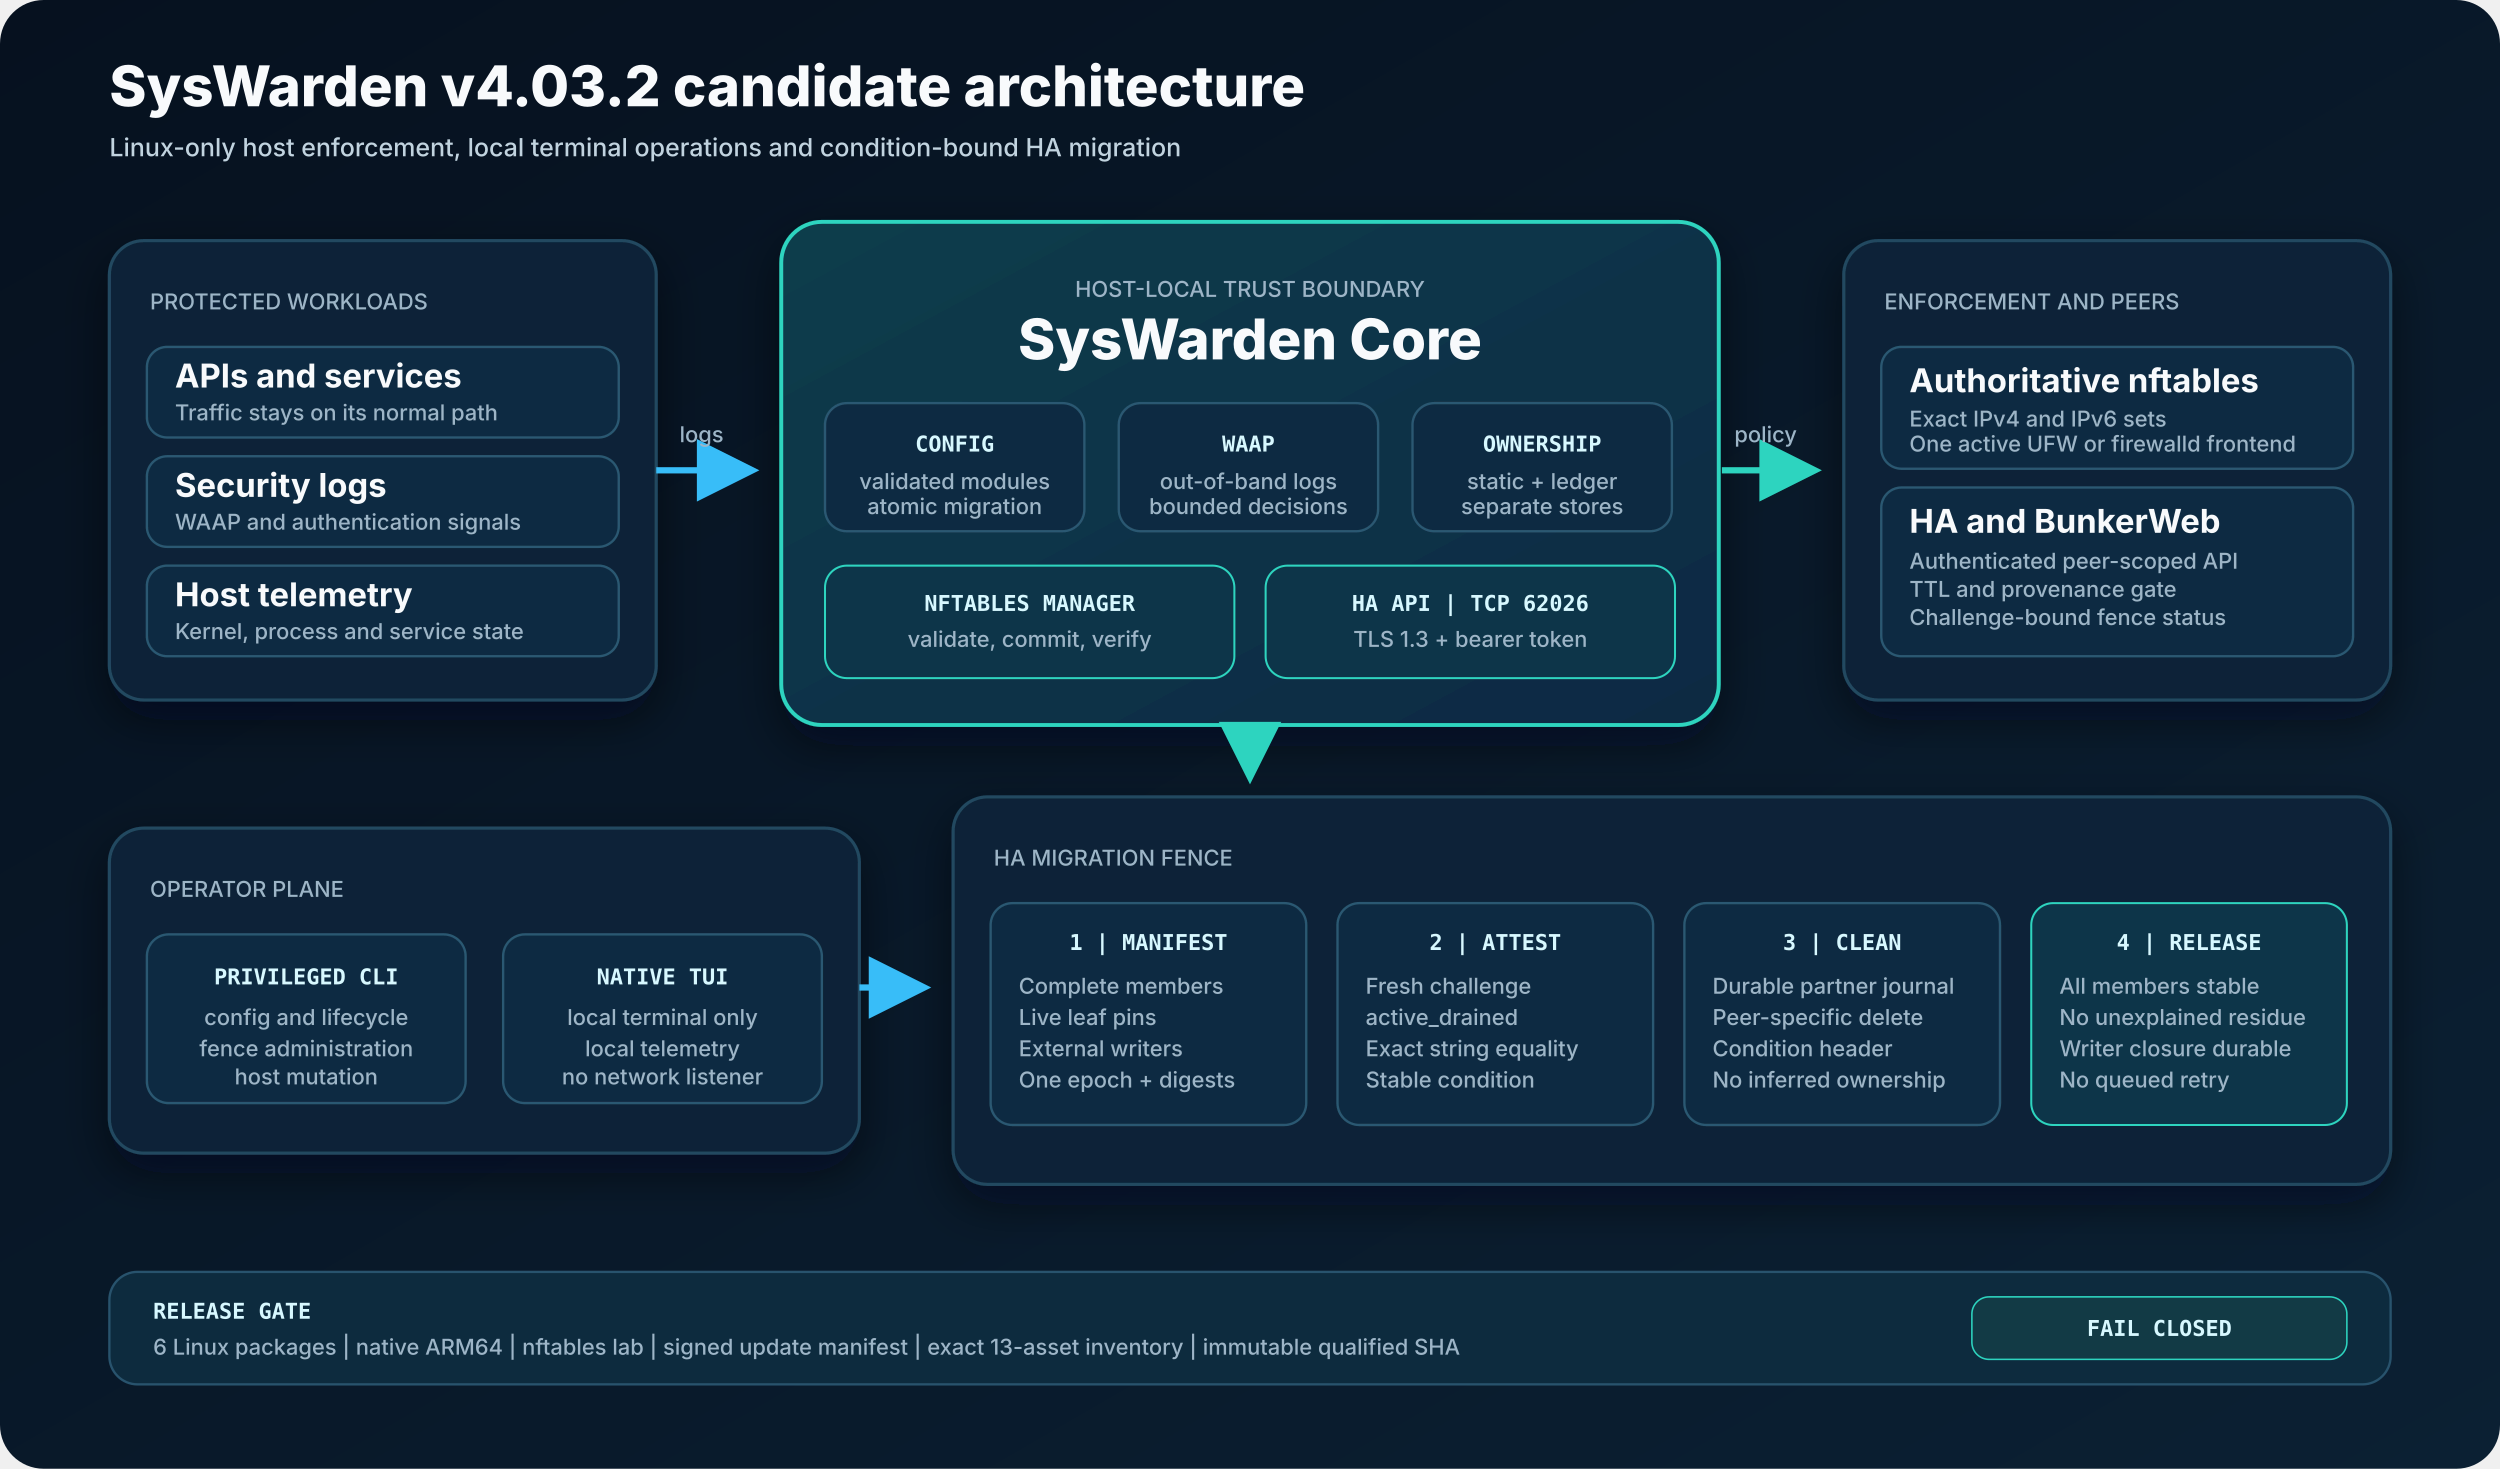
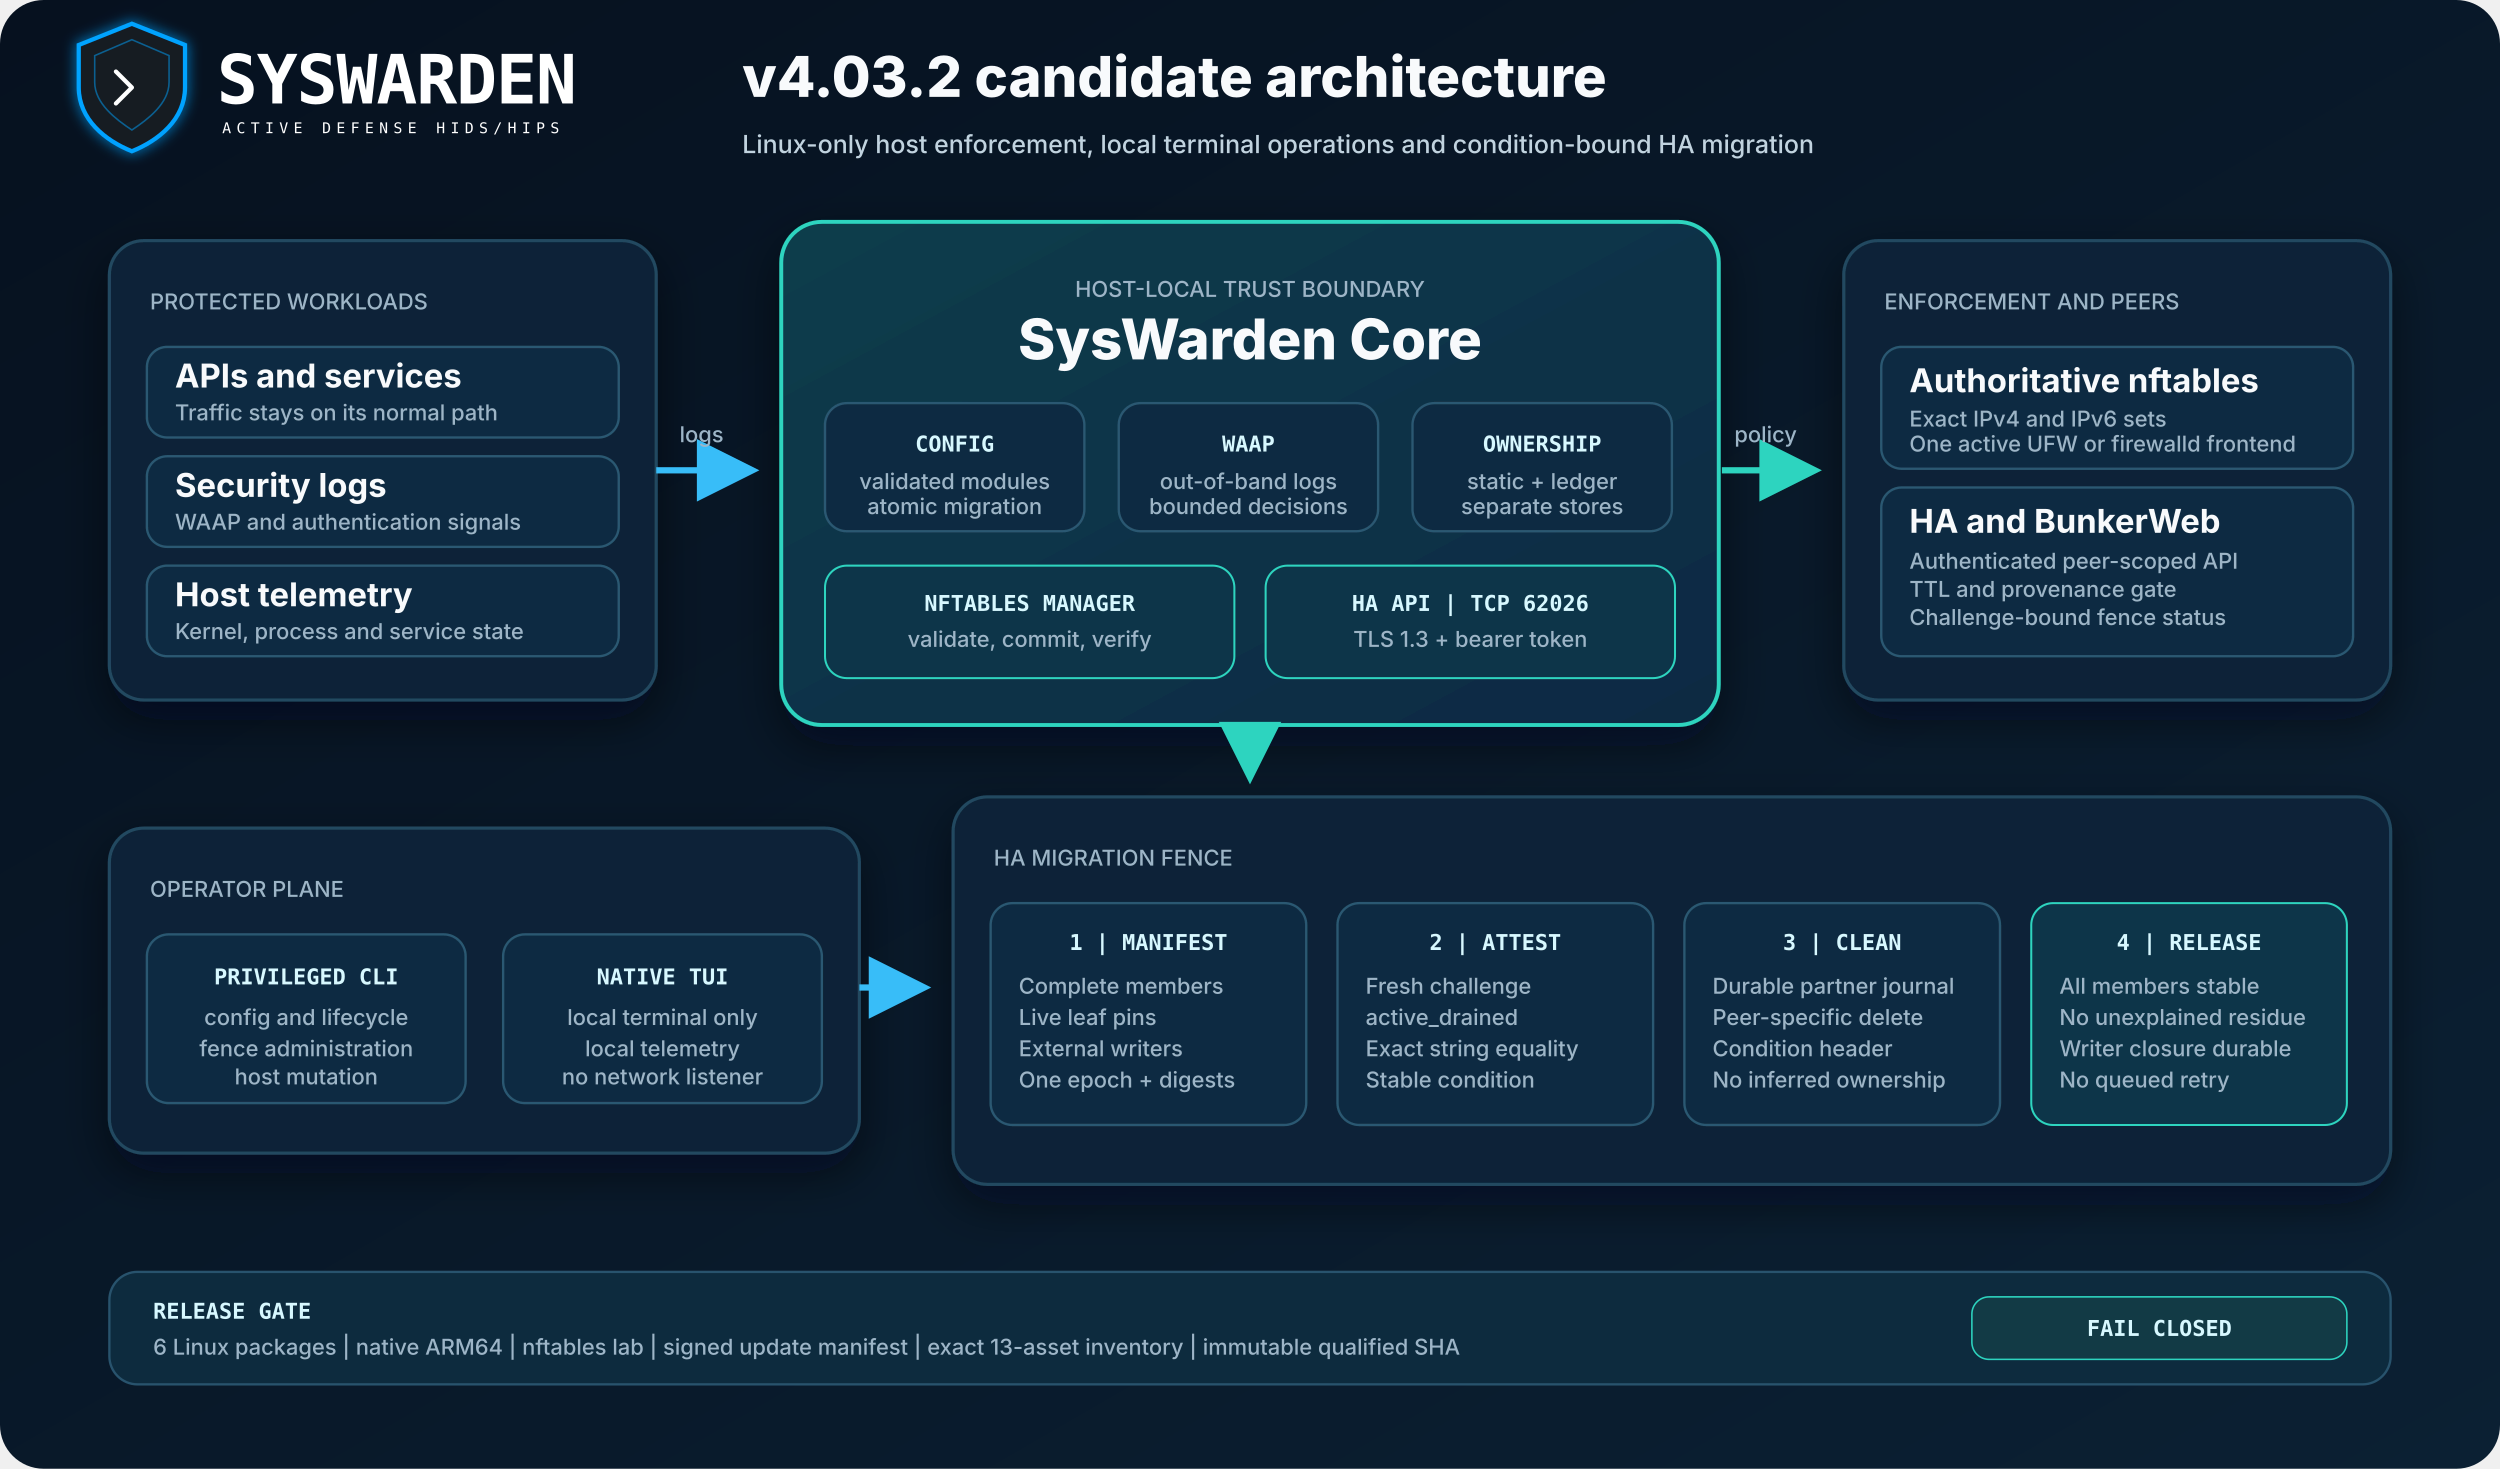
- <svg xmlns="http://www.w3.org/2000/svg" width="1600" height="940" viewBox="0 0 1600 940" role="img" aria-labelledby="title description">
+ <svg xmlns="http://www.w3.org/2000/svg" width="1600" height="940" viewBox="0 0 1600 940" role="img" aria-labelledby="title description" data-theme="dark" data-theme-status="legacy">
  <defs>
    <linearGradient id="bg" x1="0" y1="0" x2="1" y2="1">
      <stop offset="0" stop-color="#06111f" />
      <stop offset="1" stop-color="#0b2033" />
    </linearGradient>
    <linearGradient id="core" x1="0" y1="0" x2="1" y2="1">
      <stop offset="0" stop-color="#0f3d4c" />
      <stop offset="1" stop-color="#102943" />
    </linearGradient>
+     <linearGradient id="officialShieldGradient" x1="0" y1="0" x2="0" y2="100">
+       <stop offset="0%" stop-color="#00A3FF" />
+       <stop offset="100%" stop-color="#0055FF" />
+     </linearGradient>
    <filter id="shadow" x="-25%" y="-25%" width="150%" height="150%">
      <feDropShadow dx="0" dy="12" stdDeviation="15" flood-color="#020617" flood-opacity="0.5" />
    </filter>
+     <filter id="officialLogoGlow" x="-20%" y="-20%" width="140%" height="140%">
+       <feGaussianBlur stdDeviation="6" result="blur" />
+       <feComposite in="SourceGraphic" in2="blur" operator="over" />
+     </filter>
+     <g id="syswardenOfficialMark">
+       <path d="M50 0 L100 20 V60 C100 90 75 110 50 120 C25 110 0 90 0 60 V20 L50 0 Z" fill="#161B22" stroke="url(#officialShieldGradient)" stroke-width="4" filter="url(#officialLogoGlow)" />
+       <path d="M50 15 L85 30 V55 C85 75 65 90 50 100 C35 90 15 75 15 55 V30 L50 15 Z" fill="none" stroke="#00A3FF" stroke-width="1.5" opacity="0.5" />
+       <path d="M35 45 L50 60 L35 75" fill="none" stroke="#FFFFFF" stroke-width="4" stroke-linecap="round" stroke-linejoin="round" />
+       <line x1="55" y1="75" x2="70" y2="75" stroke="#00A3FF" stroke-width="4" stroke-linecap="round" filter="url(#officialLogoGlow)" />
+     </g>
+     <g id="syswardenOfficialLogo" data-brand-source="assets/syswarden_logo.svg">
+       <use href="#syswardenOfficialMark" transform="translate(30, 15)" />
+       <text x="160" y="90" class="official-logo-text">SYSWARDEN</text>
+       <text x="165" y="118" class="official-logo-sub">ACTIVE DEFENSE HIDS/HIPS</text>
+     </g>
    <marker id="arrowCyan" markerWidth="10" markerHeight="10" refX="8" refY="5" orient="auto">
      <path d="M0 0 L10 5 L0 10 Z" fill="#38bdf8" />
    </marker>
    <marker id="arrowTeal" markerWidth="10" markerHeight="10" refX="8" refY="5" orient="auto">
      <path d="M0 0 L10 5 L0 10 Z" fill="#2dd4bf" />
    </marker>
    <style>
      .h1 { font: 800 36px Inter,Segoe UI,Arial,sans-serif; fill: #f8fafc; }
      .h2 { font: 750 21px Inter,Segoe UI,Arial,sans-serif; fill: #f8fafc; }
      .body { font: 500 16px Inter,Segoe UI,Arial,sans-serif; fill: #c1d3df; }
      .small { font: 500 14px Inter,Segoe UI,Arial,sans-serif; fill: #9db5c7; }
      .mono { font: 700 14px ui-monospace,SFMono-Regular,Consolas,monospace; fill: #d7f8ff; }
      .panel { fill: #0d2437; stroke: #234861; stroke-width: 2; }
      .inner { fill: #102c42; stroke: #2b5872; stroke-width: 1.5; }
      .tag { fill: #0e3548; stroke: #2dd4bf; stroke-width: 1.3; }
+       .official-logo-text { font: 700 64px "Fira Code",ui-monospace,SFMono-Regular,Consolas,monospace; fill: #ffffff; letter-spacing: -1px; }
+       .official-logo-sub { font: 400 14px "Fira Code",ui-monospace,SFMono-Regular,Consolas,monospace; fill: #ffffff; letter-spacing: 5px; }
    </style>
  </defs>
  <rect width="1600" height="940" rx="28" fill="url(#bg)" />
-   <text x="70" y="68" class="h1">SysWarden v4.03.2 candidate architecture</text>
-   <text x="70" y="100" class="body">Linux-only host enforcement, local terminal operations and condition-bound HA migration</text>
+   <g transform="translate(30 5) scale(0.68)">
+     <use href="#syswardenOfficialLogo" />
+   </g>
+   <text x="475" y="62" class="h1">v4.03.2 candidate architecture</text>
+   <text x="475" y="98" class="body">Linux-only host enforcement, local terminal operations and condition-bound HA migration</text>
  <g transform="translate(70 154)" filter="url(#shadow)">
    <rect width="350" height="294" rx="22" class="panel" />
    <text x="26" y="44" class="small" fill="#5eead4">PROTECTED WORKLOADS</text>
    <g transform="translate(24 68)">
      <rect width="302" height="58" rx="13" class="inner" />
      <text x="18" y="26" class="h2" font-size="18">APIs and services</text>
      <text x="18" y="47" class="small">Traffic stays on its normal path</text>
    </g>
    <g transform="translate(24 138)">
      <rect width="302" height="58" rx="13" class="inner" />
      <text x="18" y="26" class="h2" font-size="18">Security logs</text>
      <text x="18" y="47" class="small">WAAP and authentication signals</text>
    </g>
    <g transform="translate(24 208)">
      <rect width="302" height="58" rx="13" class="inner" />
      <text x="18" y="26" class="h2" font-size="18">Host telemetry</text>
      <text x="18" y="47" class="small">Kernel, process and service state</text>
    </g>
  </g>
  <g transform="translate(500 142)" filter="url(#shadow)">
    <rect width="600" height="322" rx="26" fill="url(#core)" stroke="#2dd4bf" stroke-width="2.5" />
    <text x="300" y="48" text-anchor="middle" class="small" fill="#5eead4">HOST-LOCAL TRUST BOUNDARY</text>
    <text x="300" y="88" text-anchor="middle" class="h1">SysWarden Core</text>
    <g transform="translate(28 116)">
      <rect width="166" height="82" rx="14" class="inner" />
      <text x="83" y="31" text-anchor="middle" class="mono">CONFIG</text>
      <text x="83" y="55" text-anchor="middle" class="small">validated modules</text>
      <text x="83" y="71" text-anchor="middle" class="small">atomic migration</text>
    </g>
    <g transform="translate(216 116)">
      <rect width="166" height="82" rx="14" class="inner" />
      <text x="83" y="31" text-anchor="middle" class="mono">WAAP</text>
      <text x="83" y="55" text-anchor="middle" class="small">out-of-band logs</text>
      <text x="83" y="71" text-anchor="middle" class="small">bounded decisions</text>
    </g>
    <g transform="translate(404 116)">
      <rect width="166" height="82" rx="14" class="inner" />
      <text x="83" y="31" text-anchor="middle" class="mono">OWNERSHIP</text>
      <text x="83" y="55" text-anchor="middle" class="small">static + ledger</text>
      <text x="83" y="71" text-anchor="middle" class="small">separate stores</text>
    </g>
    <g transform="translate(28 220)">
      <rect width="262" height="72" rx="14" class="tag" />
      <text x="131" y="29" text-anchor="middle" class="mono">NFTABLES MANAGER</text>
      <text x="131" y="52" text-anchor="middle" class="small">validate, commit, verify</text>
    </g>
    <g transform="translate(310 220)">
      <rect width="262" height="72" rx="14" class="tag" />
      <text x="131" y="29" text-anchor="middle" class="mono">HA API | TCP 62026</text>
      <text x="131" y="52" text-anchor="middle" class="small">TLS 1.3 + bearer token</text>
    </g>
  </g>
  <g transform="translate(1180 154)" filter="url(#shadow)">
    <rect width="350" height="294" rx="22" class="panel" />
    <text x="26" y="44" class="small" fill="#5eead4">ENFORCEMENT AND PEERS</text>
    <g transform="translate(24 68)">
      <rect width="302" height="78" rx="13" class="inner" />
      <text x="18" y="29" class="h2" font-size="18">Authoritative nftables</text>
      <text x="18" y="51" class="small">Exact IPv4 and IPv6 sets</text>
      <text x="18" y="67" class="small">One active UFW or firewalld frontend</text>
    </g>
    <g transform="translate(24 158)">
      <rect width="302" height="108" rx="13" class="inner" />
      <text x="18" y="29" class="h2" font-size="18">HA and BunkerWeb</text>
      <text x="18" y="52" class="small">Authenticated peer-scoped API</text>
      <text x="18" y="70" class="small">TTL and provenance gate</text>
      <text x="18" y="88" class="small">Challenge-bound fence status</text>
    </g>
  </g>
  <path d="M420 301 H478" stroke="#38bdf8" stroke-width="4" marker-end="url(#arrowCyan)" />
  <text x="449" y="283" text-anchor="middle" class="small">logs</text>
  <path d="M1102 301 H1158" stroke="#2dd4bf" stroke-width="4" marker-end="url(#arrowTeal)" />
  <text x="1130" y="283" text-anchor="middle" class="small">policy</text>
  <g transform="translate(70 530)" filter="url(#shadow)">
    <rect width="480" height="208" rx="22" class="panel" />
    <text x="26" y="44" class="small" fill="#5eead4">OPERATOR PLANE</text>
    <g transform="translate(24 68)">
      <rect width="204" height="108" rx="14" class="inner" />
      <text x="102" y="32" text-anchor="middle" class="mono">PRIVILEGED CLI</text>
      <text x="102" y="58" text-anchor="middle" class="small">config and lifecycle</text>
      <text x="102" y="78" text-anchor="middle" class="small">fence administration</text>
      <text x="102" y="96" text-anchor="middle" class="small">host mutation</text>
    </g>
    <g transform="translate(252 68)">
      <rect width="204" height="108" rx="14" class="inner" />
      <text x="102" y="32" text-anchor="middle" class="mono">NATIVE TUI</text>
      <text x="102" y="58" text-anchor="middle" class="small">local terminal only</text>
      <text x="102" y="78" text-anchor="middle" class="small">local telemetry</text>
      <text x="102" y="96" text-anchor="middle" class="small">no network listener</text>
    </g>
  </g>
  <g transform="translate(610 510)" filter="url(#shadow)">
    <rect width="920" height="248" rx="22" class="panel" />
    <text x="26" y="44" class="small" fill="#5eead4">HA MIGRATION FENCE</text>
    <g transform="translate(24 68)">
      <rect width="202" height="142" rx="14" class="inner" />
      <text x="101" y="30" text-anchor="middle" class="mono">1 | MANIFEST</text>
      <text x="18" y="58" class="small">Complete members</text>
      <text x="18" y="78" class="small">Live leaf pins</text>
      <text x="18" y="98" class="small">External writers</text>
      <text x="18" y="118" class="small">One epoch + digests</text>
    </g>
    <g transform="translate(246 68)">
      <rect width="202" height="142" rx="14" class="inner" />
      <text x="101" y="30" text-anchor="middle" class="mono">2 | ATTEST</text>
      <text x="18" y="58" class="small">Fresh challenge</text>
      <text x="18" y="78" class="small">active_drained</text>
      <text x="18" y="98" class="small">Exact string equality</text>
      <text x="18" y="118" class="small">Stable condition</text>
    </g>
    <g transform="translate(468 68)">
      <rect width="202" height="142" rx="14" class="inner" />
      <text x="101" y="30" text-anchor="middle" class="mono">3 | CLEAN</text>
      <text x="18" y="58" class="small">Durable partner journal</text>
      <text x="18" y="78" class="small">Peer-specific delete</text>
      <text x="18" y="98" class="small">Condition header</text>
      <text x="18" y="118" class="small">No inferred ownership</text>
    </g>
    <g transform="translate(690 68)">
      <rect width="202" height="142" rx="14" class="tag" />
      <text x="101" y="30" text-anchor="middle" class="mono">4 | RELEASE</text>
      <text x="18" y="58" class="small">All members stable</text>
      <text x="18" y="78" class="small">No unexplained residue</text>
      <text x="18" y="98" class="small">Writer closure durable</text>
      <text x="18" y="118" class="small">No queued retry</text>
    </g>
  </g>
  <path d="M550 632 H588" stroke="#38bdf8" stroke-width="4" marker-end="url(#arrowCyan)" />
  <path d="M800 464 V494" stroke="#2dd4bf" stroke-width="4" marker-end="url(#arrowTeal)" />
  <g transform="translate(70 814)">
    <rect width="1460" height="72" rx="18" fill="#0d2b3e" stroke="#28536d" stroke-width="1.5" />
    <text x="28" y="30" class="mono">RELEASE GATE</text>
    <text x="28" y="53" class="small">6 Linux packages | native ARM64 | nftables lab | signed update manifest | exact 13-asset inventory | immutable qualified SHA</text>
    <rect x="1192" y="16" width="240" height="40" rx="11" fill="#123a45" stroke="#2dd4bf" />
    <text x="1312" y="41" text-anchor="middle" class="mono">FAIL CLOSED</text>
  </g>
</svg>
